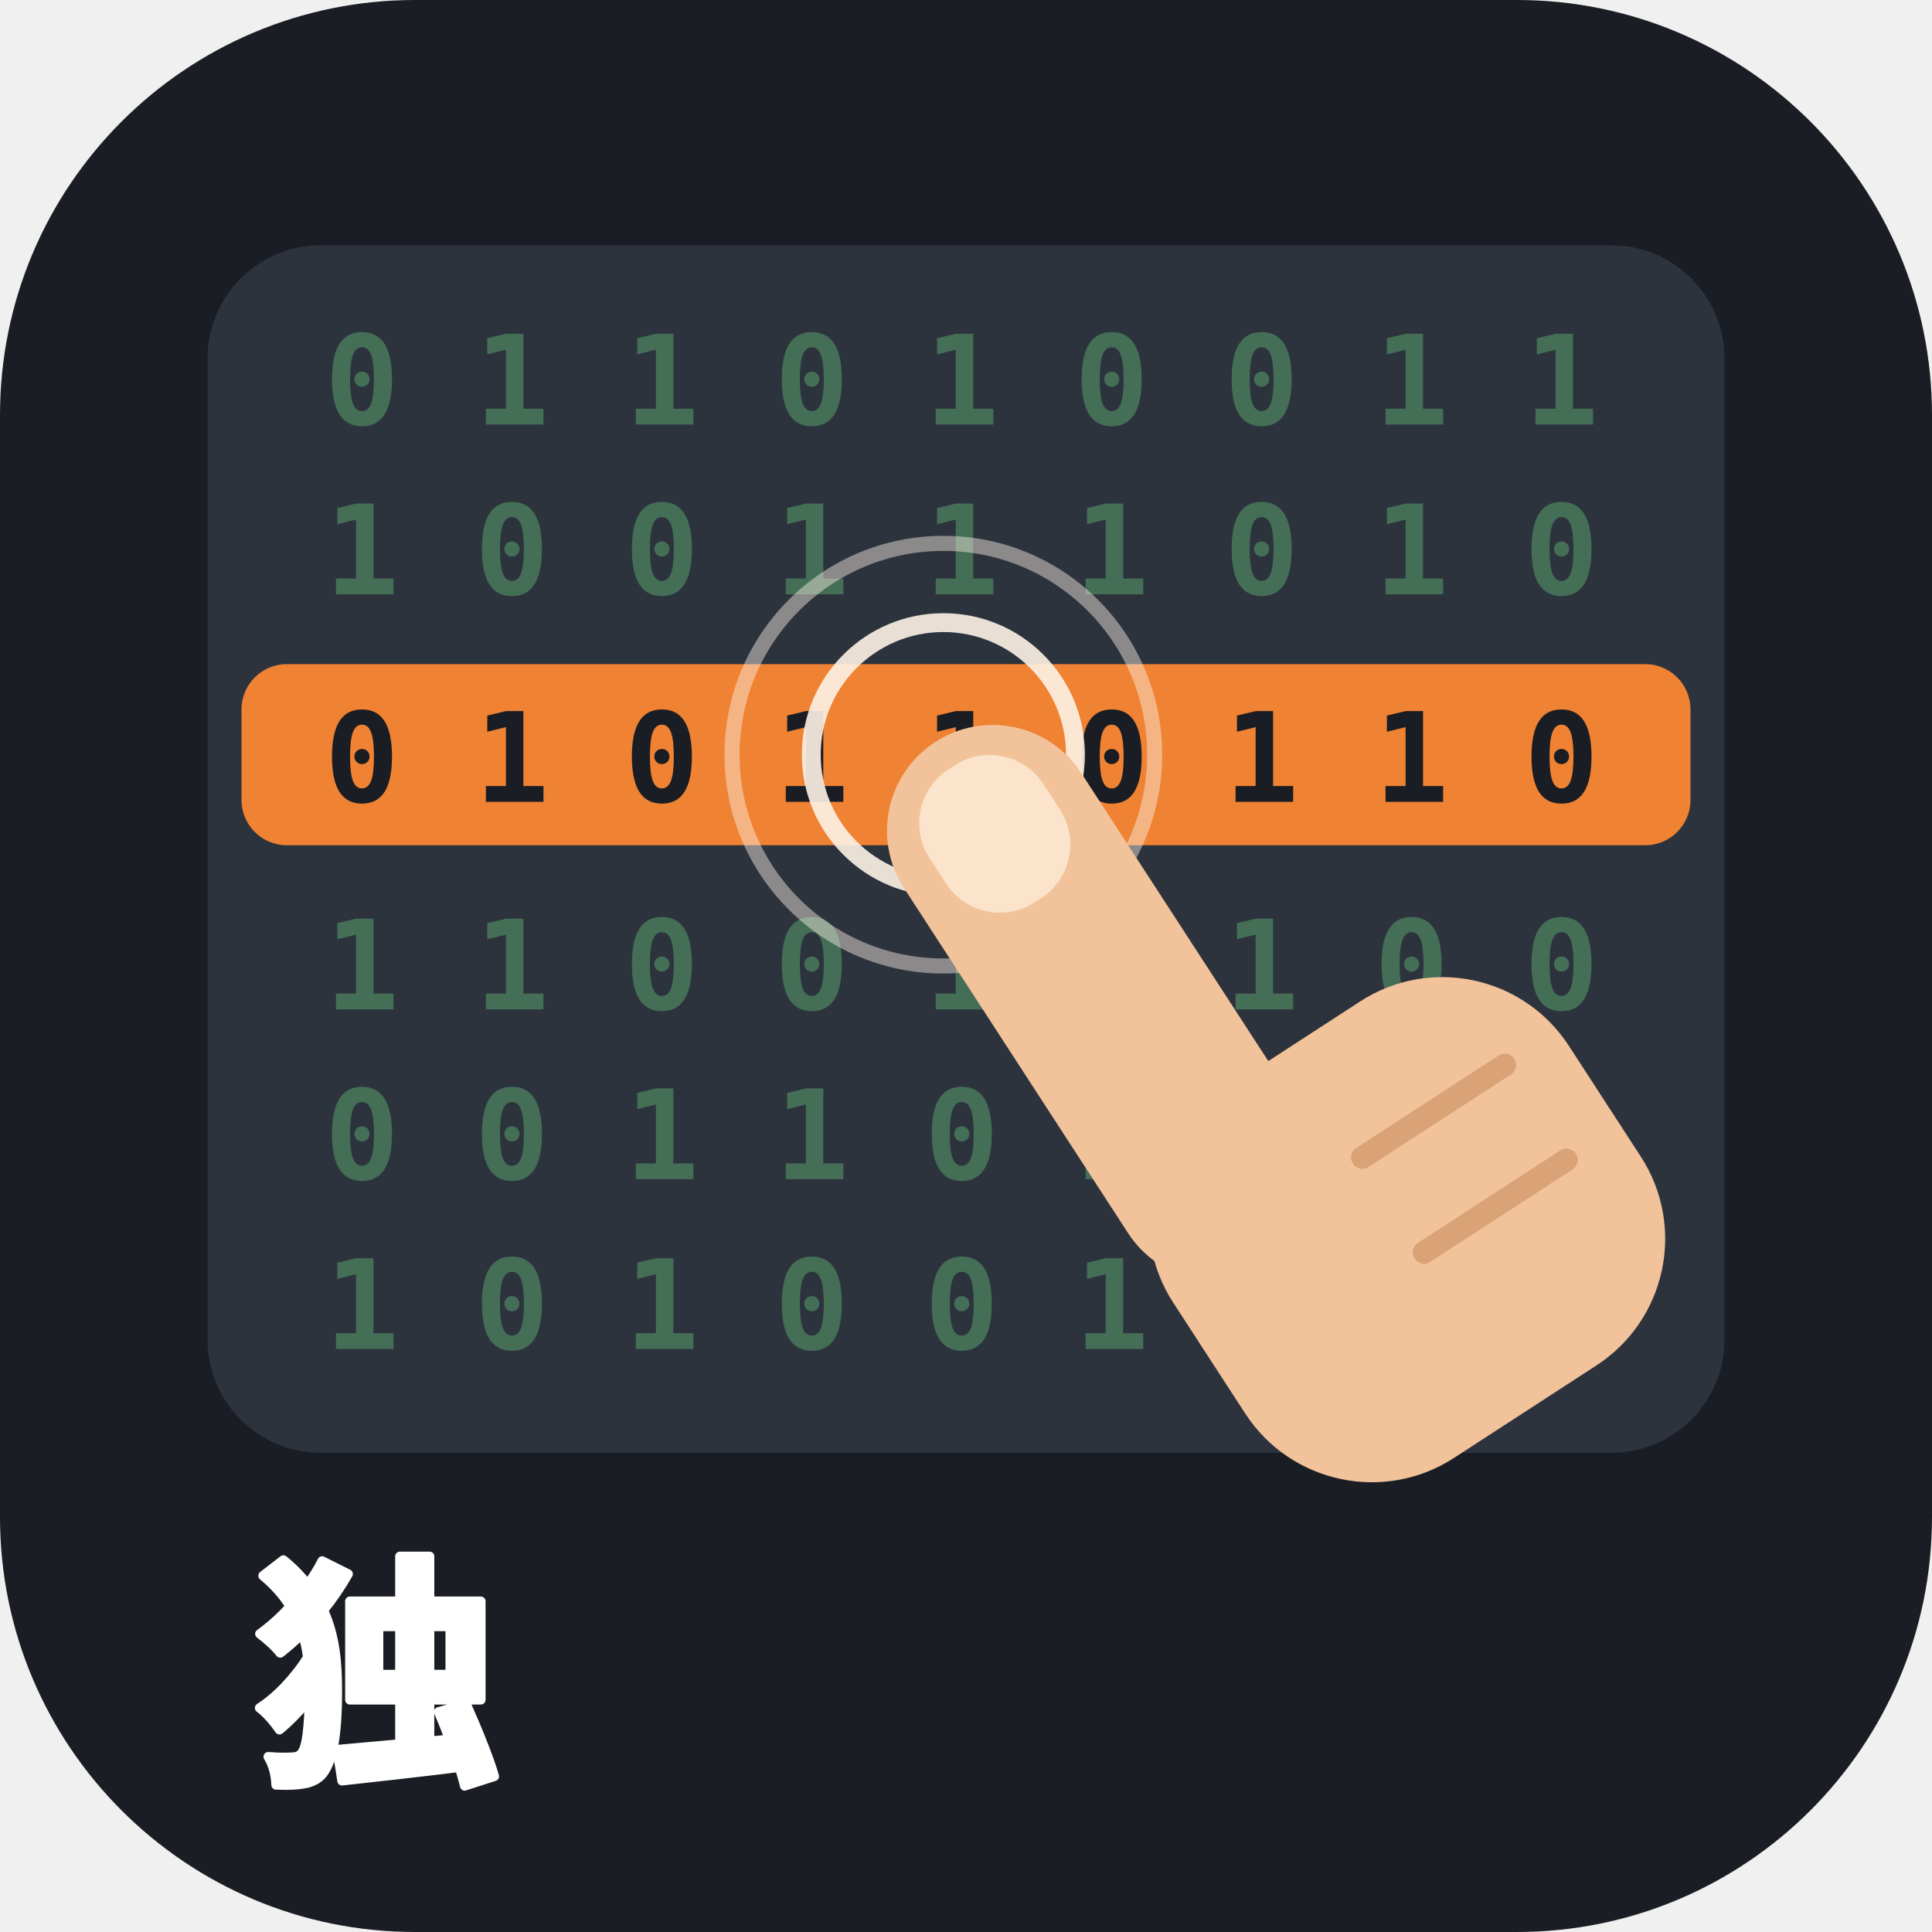
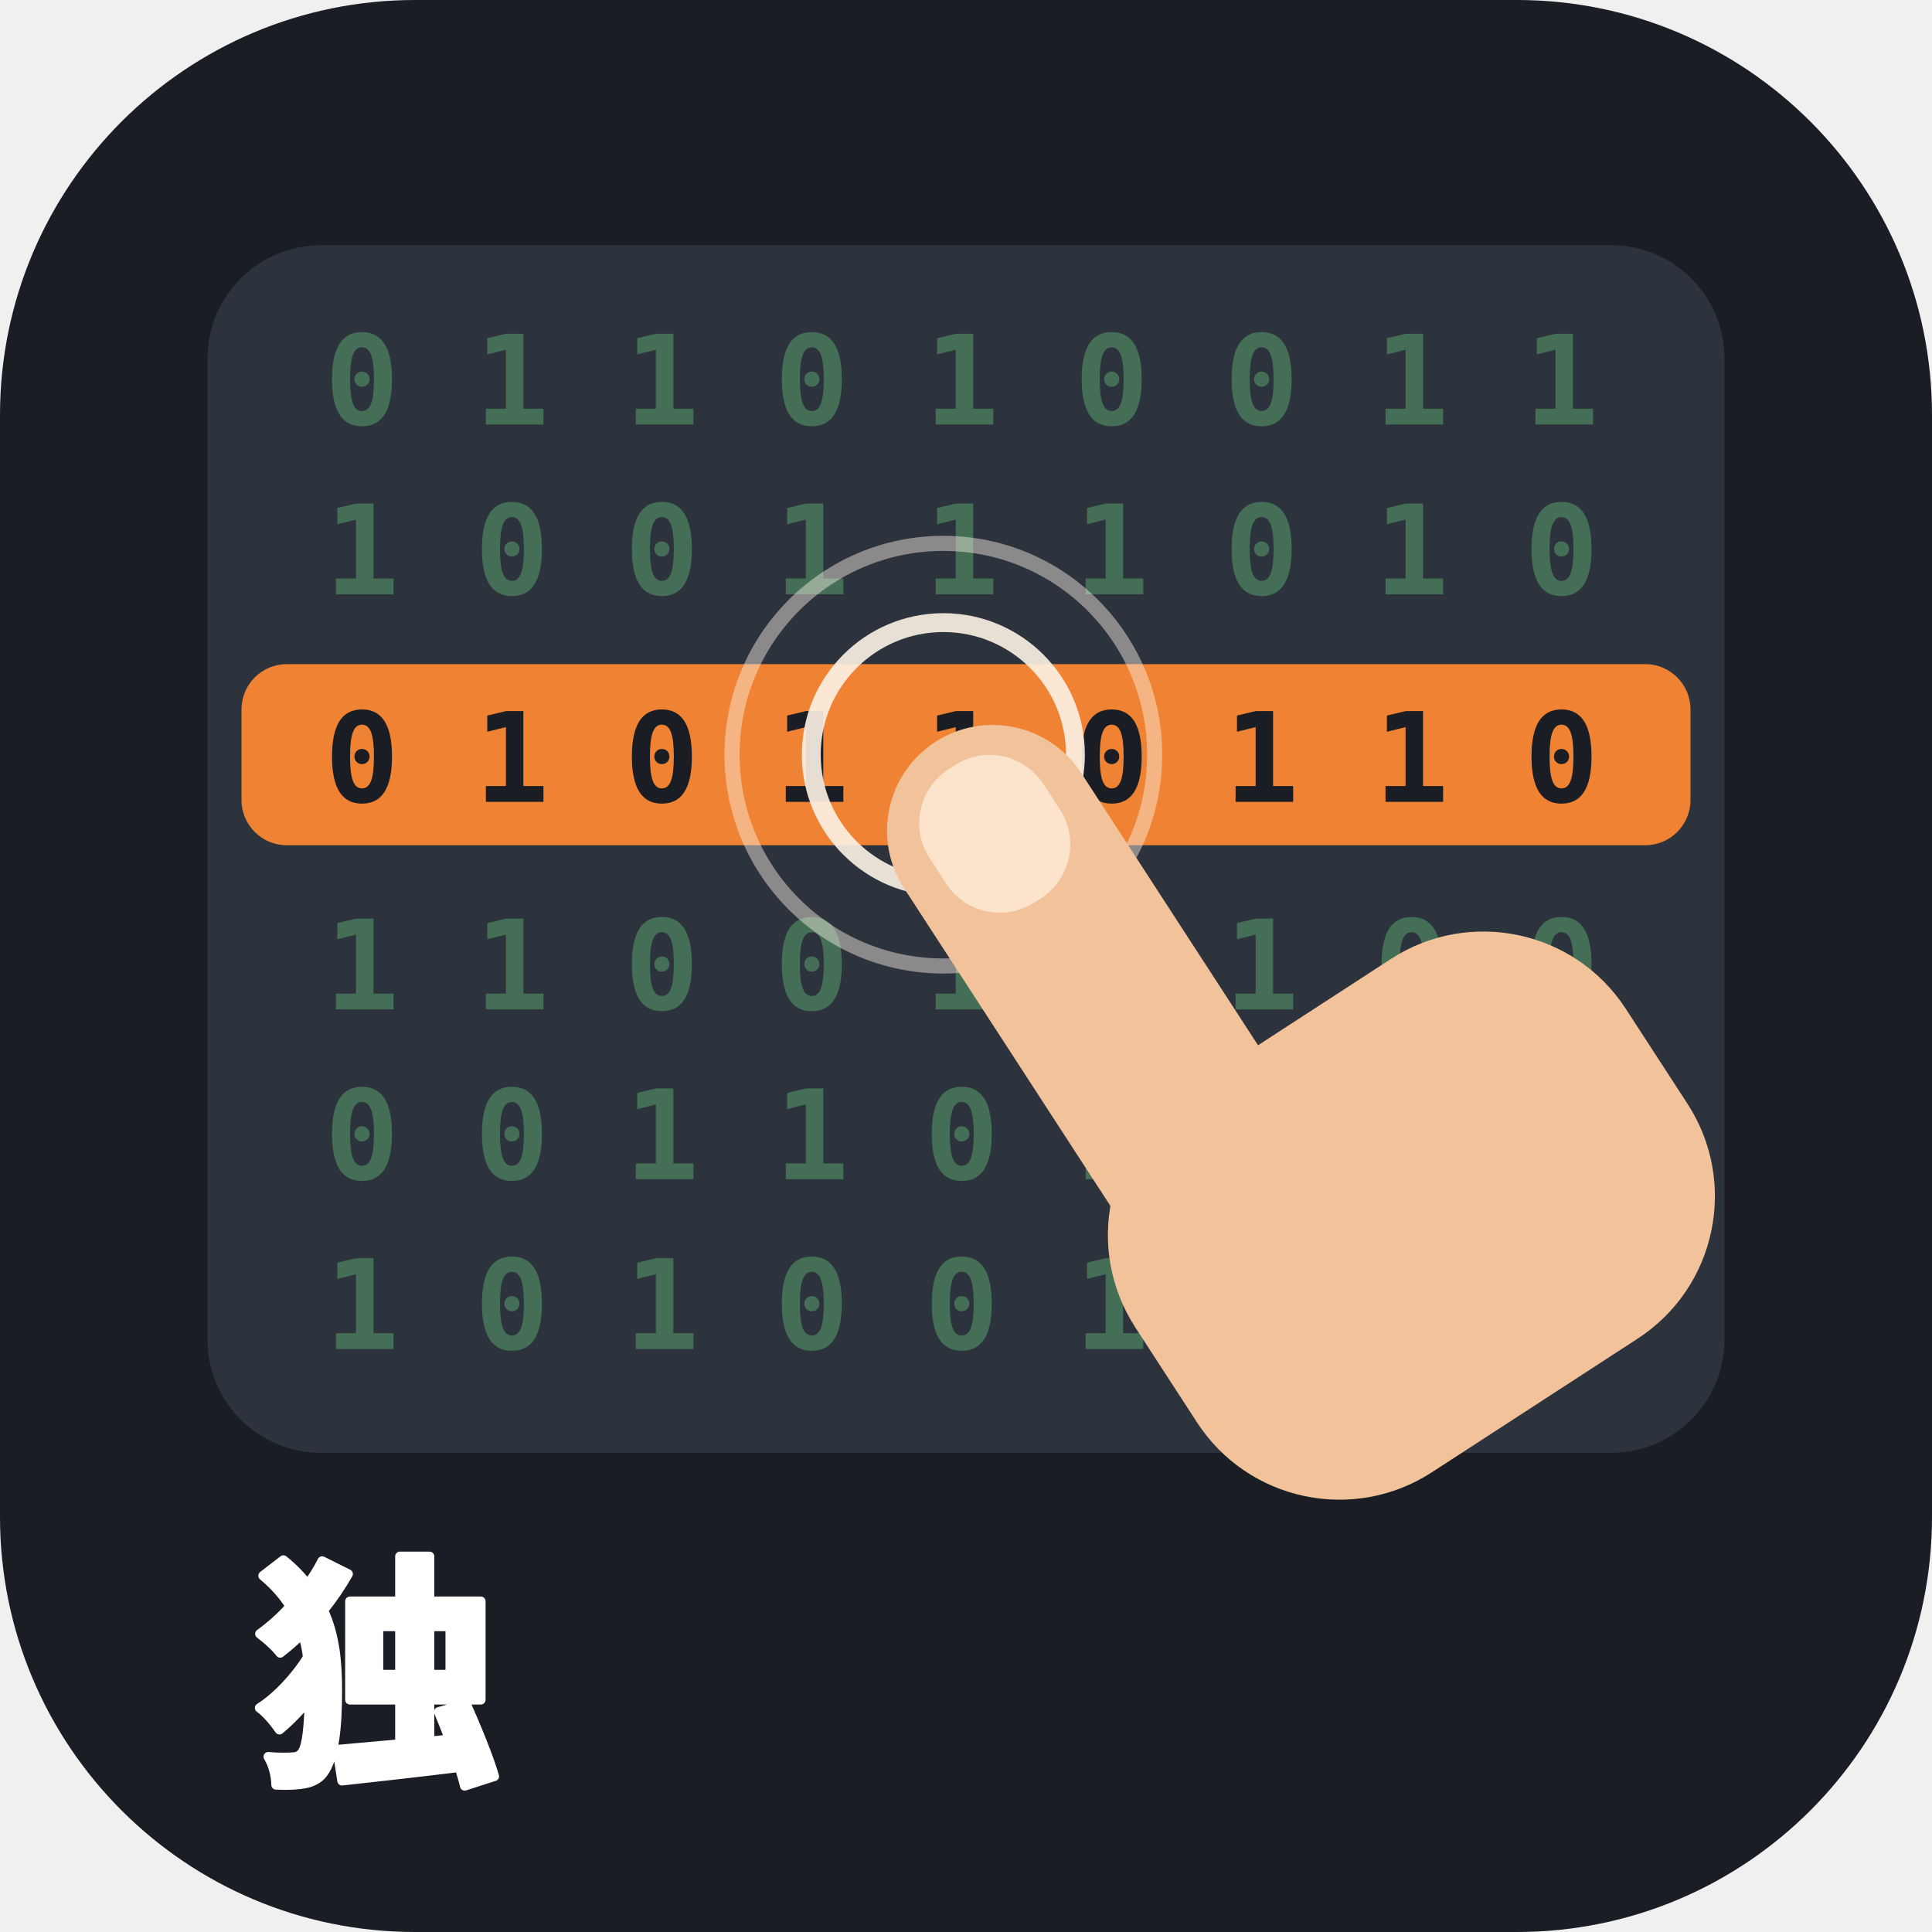
<svg xmlns="http://www.w3.org/2000/svg" width="1024" height="1024" viewBox="0 0 1024 1024">
  <defs>
    <clipPath id="scr">
      <rect x="110" y="130" width="804" height="640" rx="60" />
    </clipPath>
  </defs>
  <rect width="1024" height="1024" rx="220" fill="#1a1d23" />
  <rect x="110" y="130" width="804" height="640" rx="60" fill="#2d333d" />
  <g clip-path="url(#scr)" font-family="DejaVu Sans Mono, monospace" font-weight="bold" font-size="66" fill="#6fdc85">
    <text x="172" y="225" opacity=".35">0 1 1 0 1 0 0 1 1</text>
    <text x="172" y="315" opacity=".35">1 0 0 1 1 1 0 1 0</text>
    <rect x="128" y="352" width="768" height="96" rx="24" fill="#ef8233" />
    <text x="172" y="425" fill="#1a1d23">0 1 0 1 1 0 1 1 0</text>
    <text x="172" y="535" opacity=".35">1 1 0 0 1 0 1 0 0</text>
    <text x="172" y="625" opacity=".35">0 0 1 1 0 1 1 0 1</text>
    <text x="172" y="715" opacity=".35">1 0 1 0 0 1 0 1 1</text>
  </g>
  <circle cx="500" cy="400" r="70" fill="none" stroke="#fdf2e6" stroke-width="10" opacity=".9" />
  <circle cx="500" cy="400" r="112" fill="none" stroke="#fdf2e6" stroke-width="8" opacity=".45" />
  <g transform="translate(500,400) rotate(-33)">
-     <rect x="-56" y="230" width="250" height="230" rx="80" fill="#f2c39a" />
+     <rect x="-80" y="220" width="310" height="240" rx="90" fill="#f2c39a" />
    <rect x="-56" y="-8" width="112" height="330" rx="56" fill="#f2c39a" />
    <rect x="-36" y="8" width="72" height="84" rx="34" fill="#fbe3cc" />
-     <path d="M70 300 H160 M70 360 H160" stroke="#d9a277" stroke-width="12" stroke-linecap="round" fill="none" />
  </g>
  <text x="200" y="935" text-anchor="middle" font-family="WenQuanYi Zen Hei, Droid Sans Fallback, sans-serif" font-weight="bold" font-size="130" fill="#ffffff" stroke="#ffffff" stroke-width="5" stroke-linejoin="round">独</text>
</svg>
